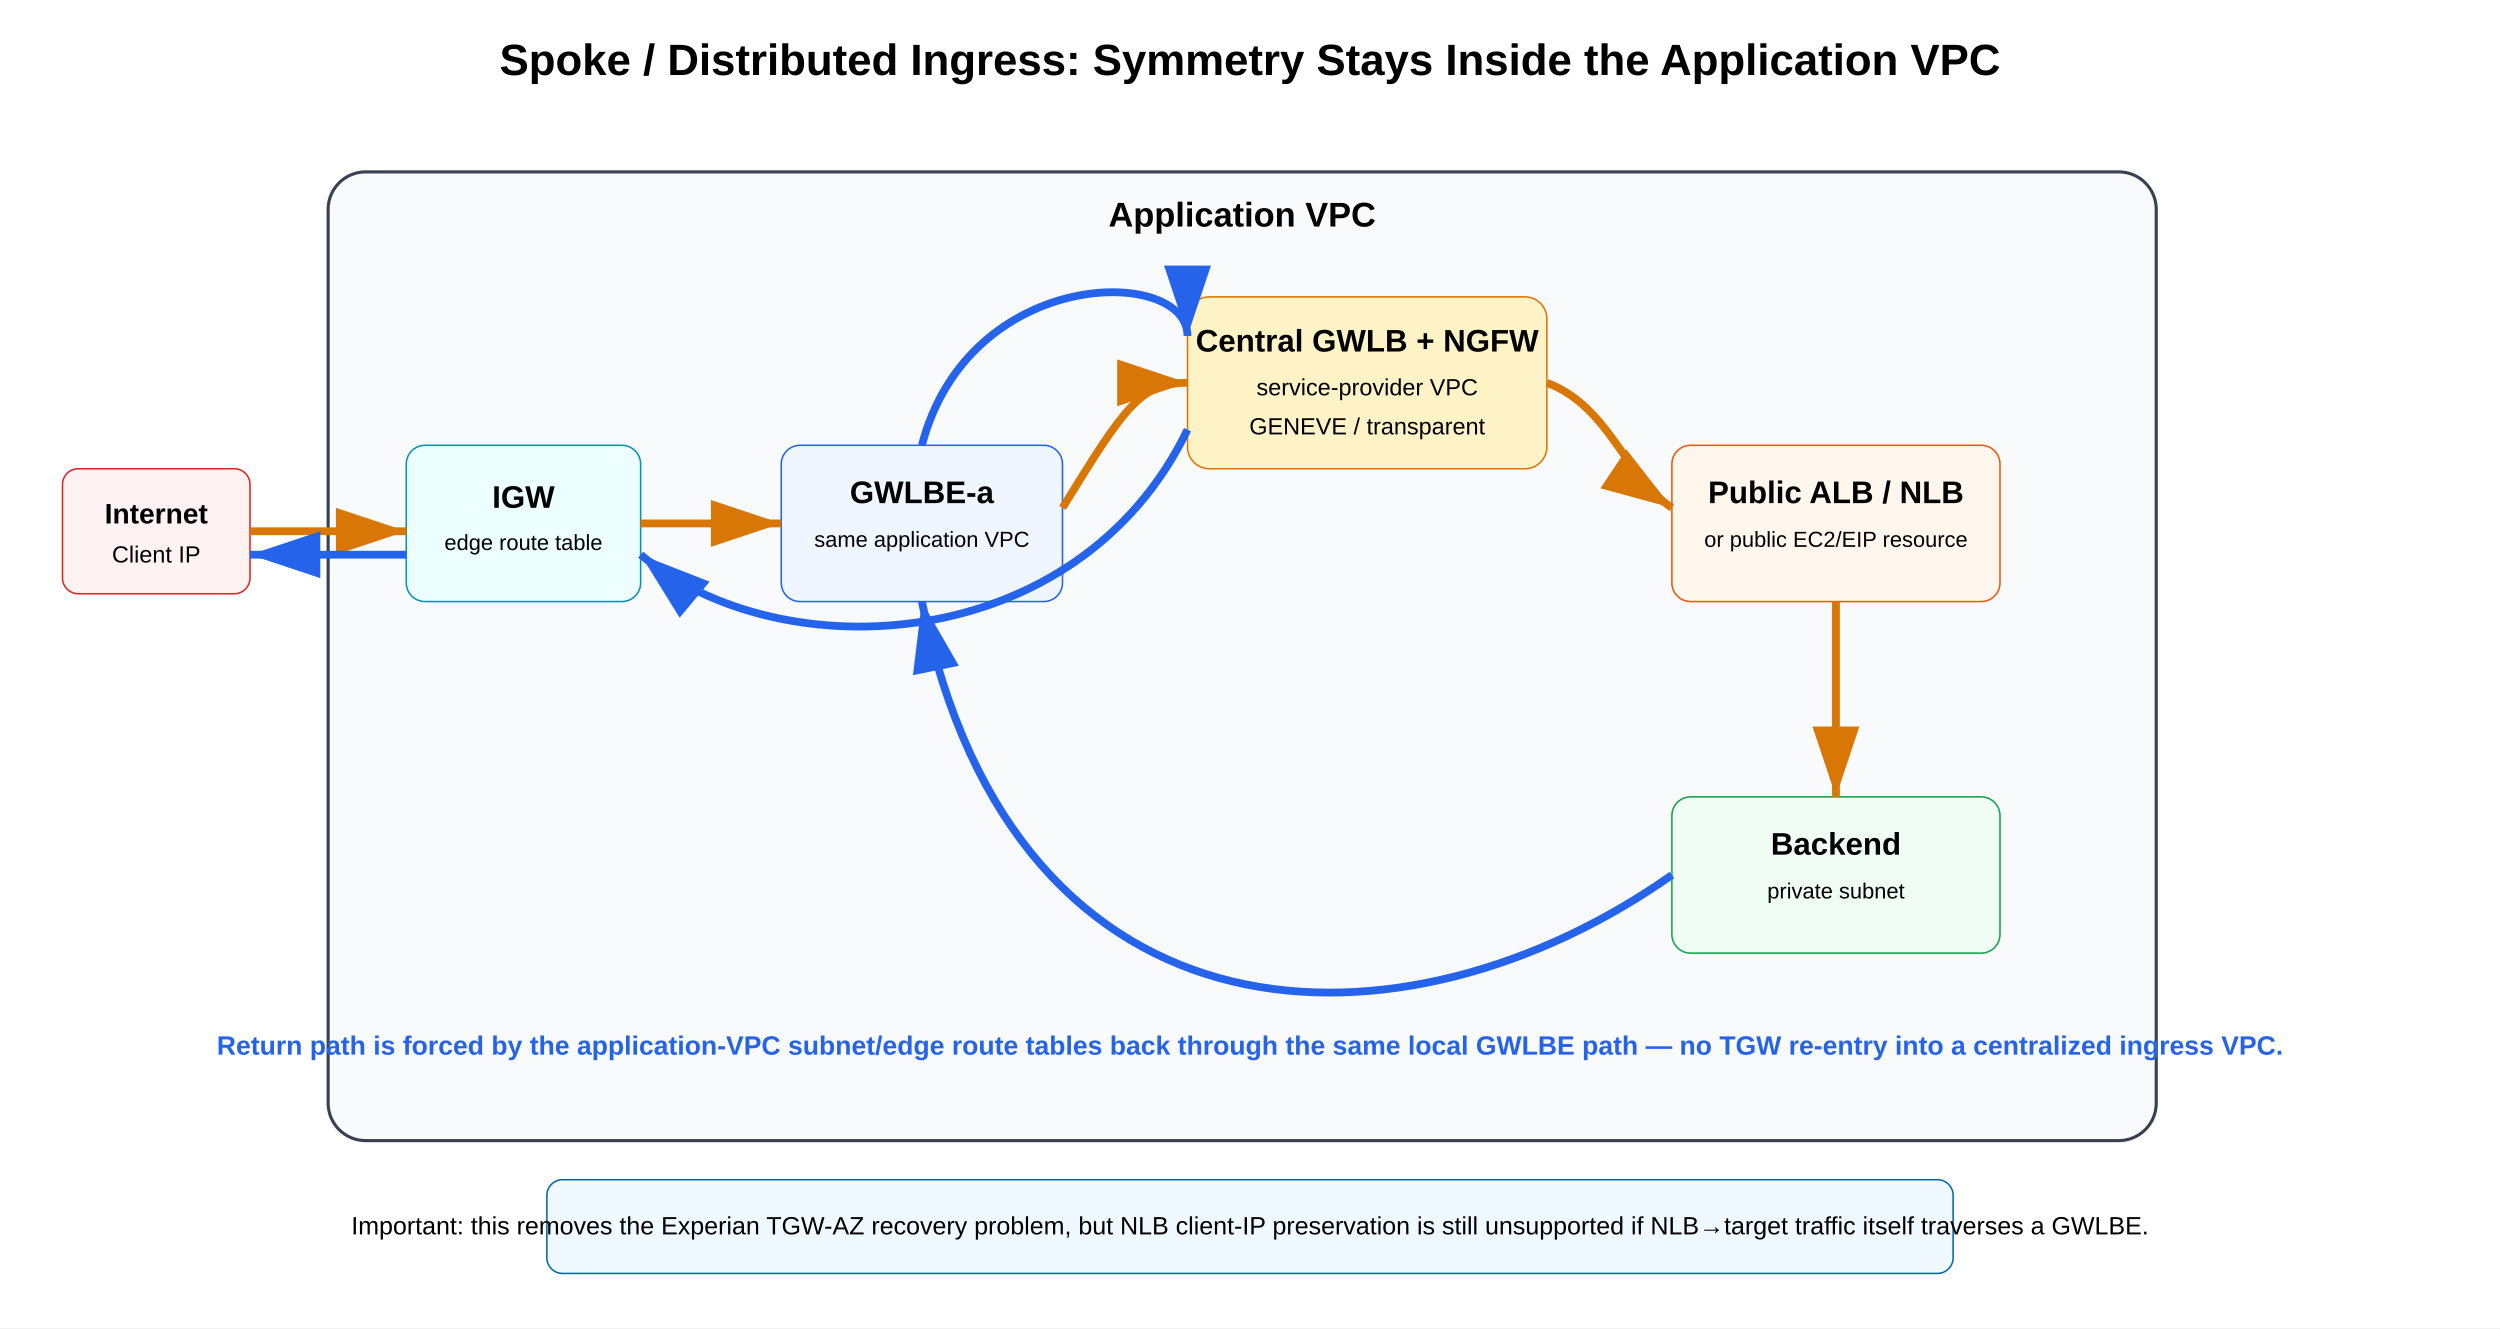
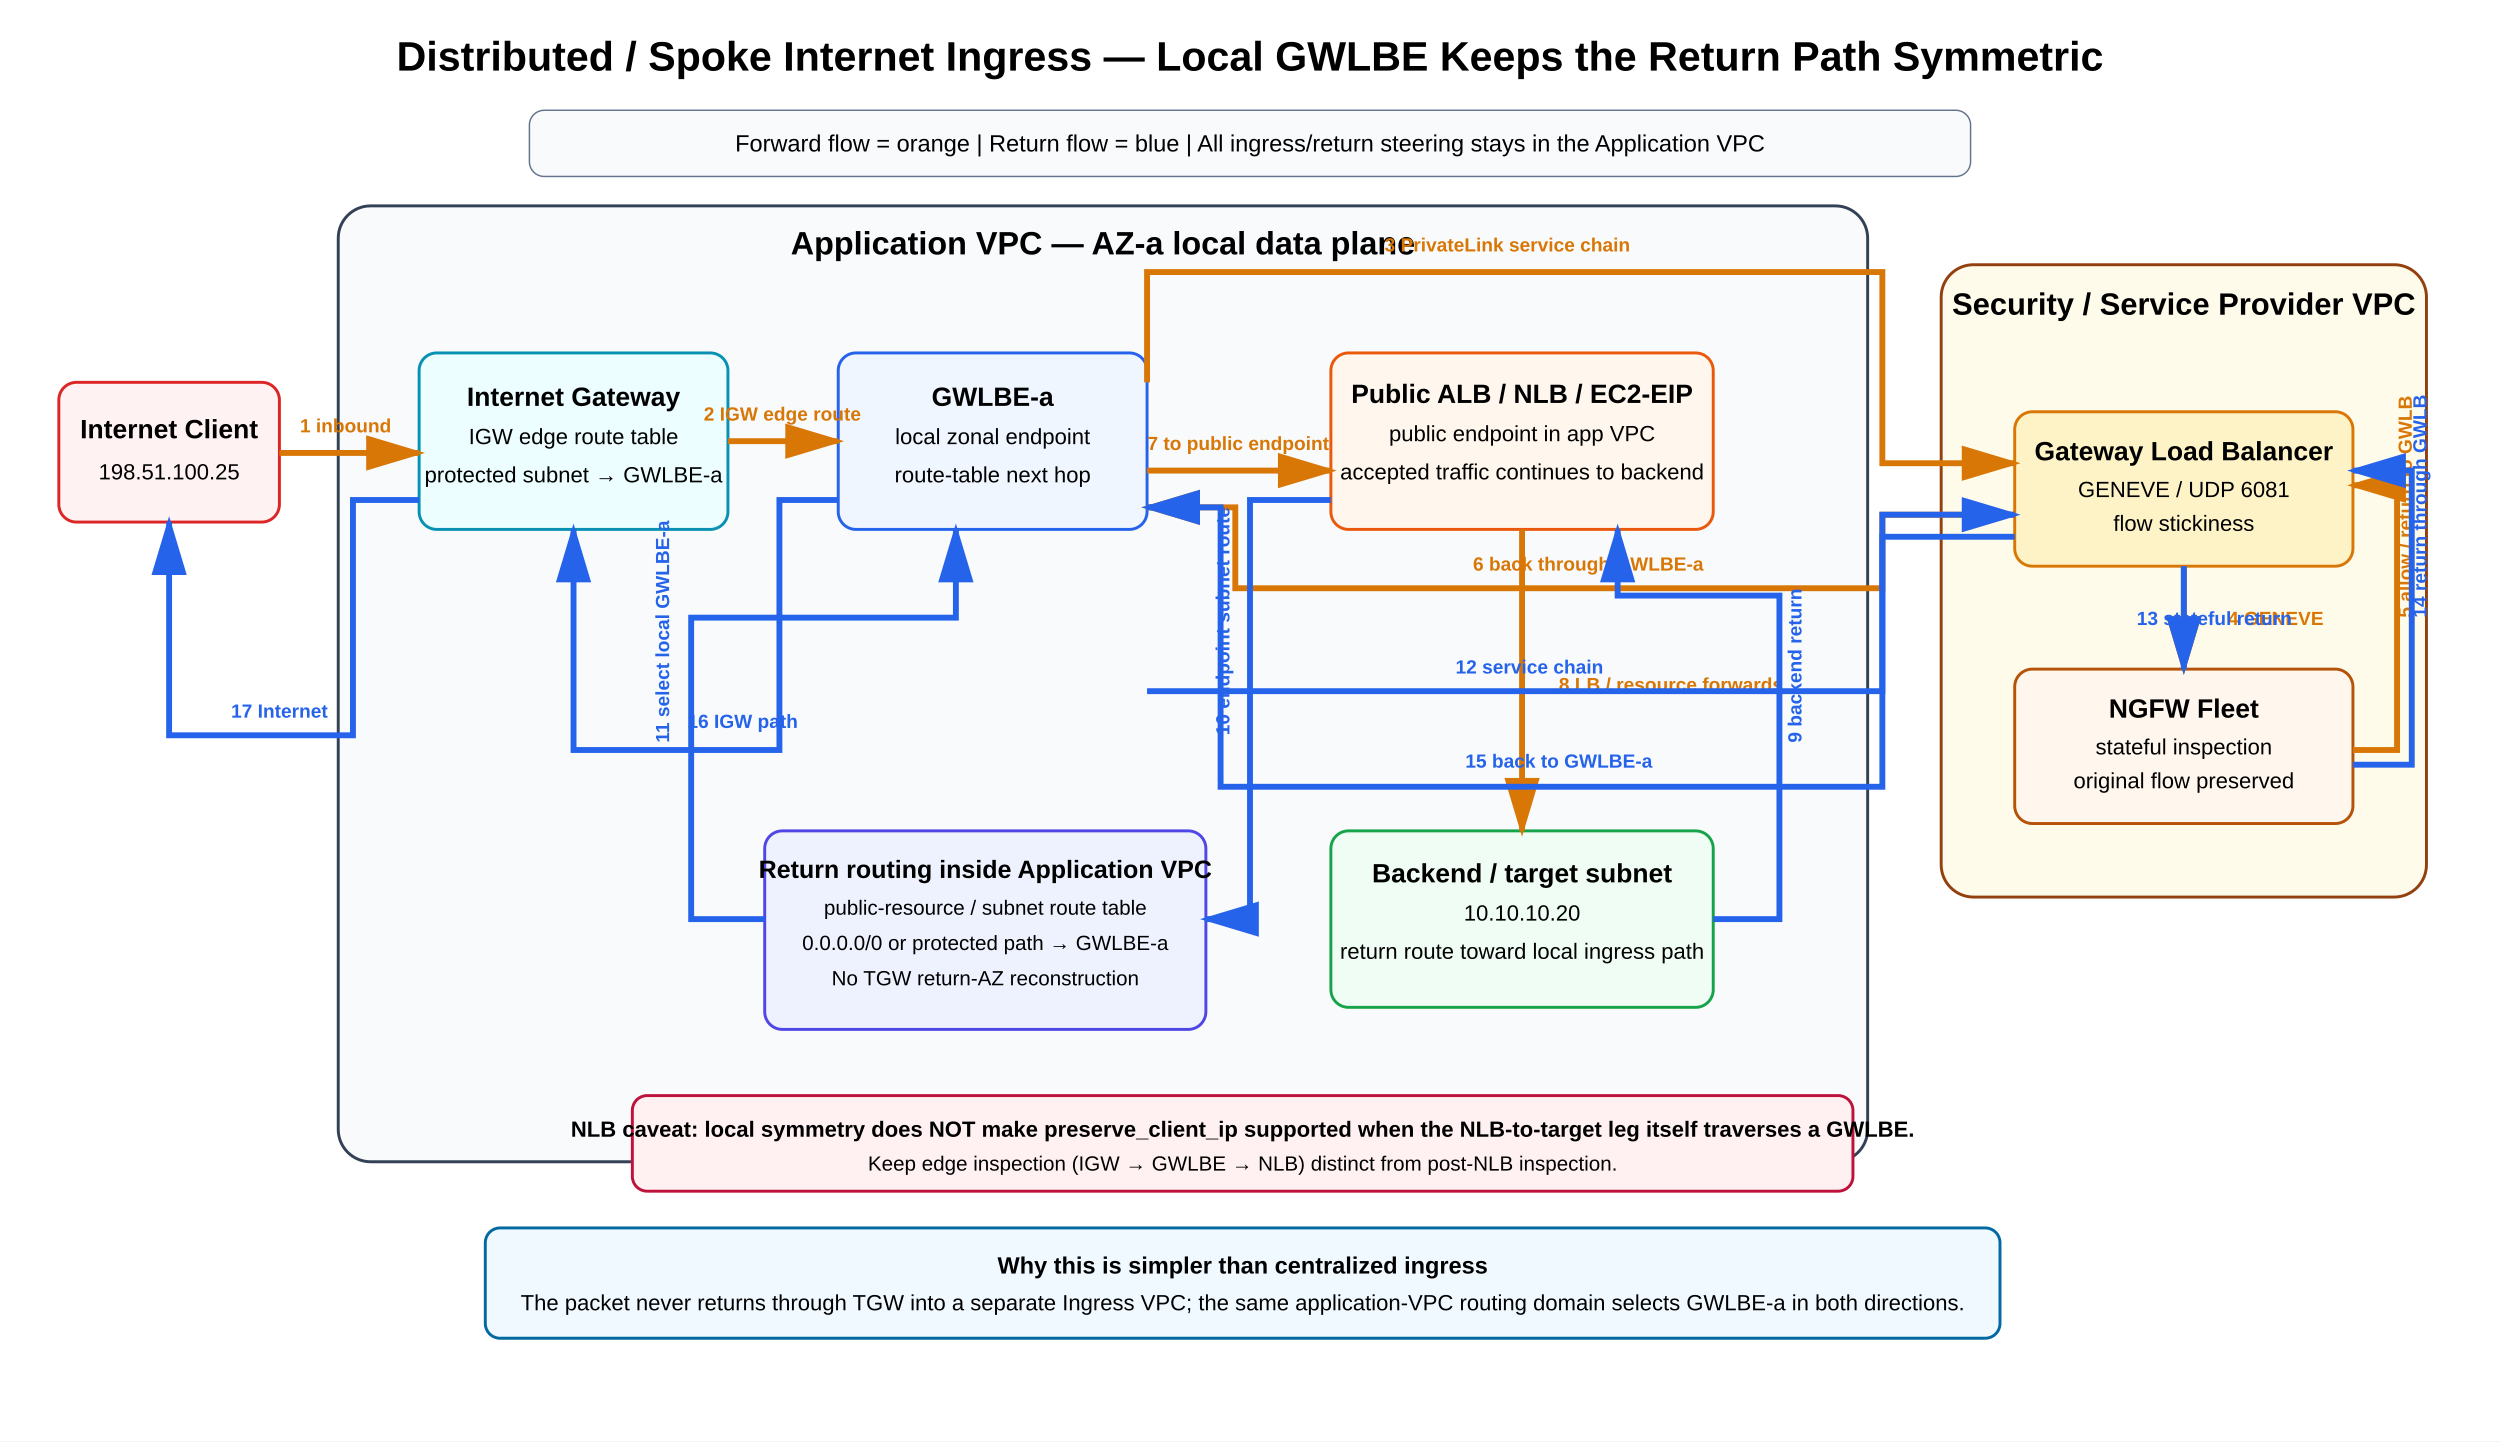
- <svg xmlns="http://www.w3.org/2000/svg" width="1600" height="850" viewBox="0 0 1600 850">
+ <svg xmlns="http://www.w3.org/2000/svg" width="1700" height="980" viewBox="0 0 1700 980">
  <defs>
-     <marker id="a" markerWidth="10" markerHeight="10" refX="9" refY="3" orient="auto">
-       <path d="M0,0 L0,6 L9,3 z" fill="#d97706" />
+     <marker id="fo" markerWidth="10" markerHeight="10" refX="9" refY="3" orient="auto">
+       <path d="M0,0 L10,3 L0,6 Z" fill="#d97706" />
    </marker>
-     <marker id="b" markerWidth="10" markerHeight="10" refX="9" refY="3" orient="auto">
-       <path d="M0,0 L0,6 L9,3 z" fill="#2563eb" />
+     <marker id="rb" markerWidth="10" markerHeight="10" refX="9" refY="3" orient="auto">
+       <path d="M0,0 L10,3 L0,6 Z" fill="#2563eb" />
    </marker>
  </defs>
-   <rect width="1600" height="850" fill="white" />
-   <text x="800" y="48" font-family="Arial" font-size="28" font-weight="700" text-anchor="middle">Spoke / Distributed Ingress: Symmetry Stays Inside the Application VPC</text>
-   <rect x="210" y="110" width="1170" height="620" rx="24" fill="#f8fafc" stroke="#374151" stroke-width="2" />
-   <text x="795" y="145" font-family="Arial" font-size="22" font-weight="700" text-anchor="middle">Application VPC</text>
-   <rect x="40" y="300" width="120" height="80" rx="10" fill="#fef2f2" stroke="#dc2626" />
-   <text x="100" y="335" font-family="Arial" font-size="18" text-anchor="middle" font-weight="700">Internet</text>
-   <text x="100" y="360" font-family="Arial" font-size="15" text-anchor="middle">Client IP</text>
-   <rect x="260" y="285" width="150" height="100" rx="12" fill="#ecfeff" stroke="#0891b2" />
-   <text x="335" y="325" font-family="Arial" font-size="20" text-anchor="middle" font-weight="700">IGW</text>
-   <text x="335" y="352" font-family="Arial" font-size="14" text-anchor="middle">edge route table</text>
-   <rect x="500" y="285" width="180" height="100" rx="12" fill="#eff6ff" stroke="#2563eb" />
-   <text x="590" y="322" font-family="Arial" font-size="20" text-anchor="middle" font-weight="700">GWLBE-a</text>
-   <text x="590" y="350" font-family="Arial" font-size="14" text-anchor="middle">same application VPC</text>
-   <rect x="760" y="190" width="230" height="110" rx="14" fill="#fef3c7" stroke="#d97706" />
-   <text x="875" y="225" font-family="Arial" font-size="20" text-anchor="middle" font-weight="700">Central GWLB + NGFW</text>
-   <text x="875" y="253" font-family="Arial" font-size="15" text-anchor="middle">service-provider VPC</text>
-   <text x="875" y="278" font-family="Arial" font-size="15" text-anchor="middle">GENEVE / transparent</text>
-   <rect x="1070" y="285" width="210" height="100" rx="12" fill="#fff7ed" stroke="#ea580c" />
-   <text x="1175" y="322" font-family="Arial" font-size="20" text-anchor="middle" font-weight="700">Public ALB / NLB</text>
-   <text x="1175" y="350" font-family="Arial" font-size="14" text-anchor="middle">or public EC2/EIP resource</text>
-   <rect x="1070" y="510" width="210" height="100" rx="12" fill="#f0fdf4" stroke="#16a34a" />
-   <text x="1175" y="547" font-family="Arial" font-size="20" text-anchor="middle" font-weight="700">Backend</text>
-   <text x="1175" y="575" font-family="Arial" font-size="14" text-anchor="middle">private subnet</text>
-   <path d="M160 340 H260" stroke="#d97706" stroke-width="5" fill="none" marker-end="url(#a)" />
-   <path d="M410 335 H500" stroke="#d97706" stroke-width="5" fill="none" marker-end="url(#a)" />
-   <path d="M680 325 C720 260,730 245,760 245" stroke="#d97706" stroke-width="5" fill="none" marker-end="url(#a)" />
-   <path d="M990 245 C1030 260,1040 305,1070 325" stroke="#d97706" stroke-width="5" fill="none" marker-end="url(#a)" />
-   <path d="M1175 385 V510" stroke="#d97706" stroke-width="5" fill="none" marker-end="url(#a)" />
-   <path d="M1070 560 C900 680,650 680,590 385" stroke="#2563eb" stroke-width="5" fill="none" marker-end="url(#b)" />
-   <path d="M590 285 C620 170,760 170,760 215" stroke="#2563eb" stroke-width="5" fill="none" marker-end="url(#b)" />
-   <path d="M760 275 C690 420,500 430,410 355" stroke="#2563eb" stroke-width="5" fill="none" marker-end="url(#b)" />
-   <path d="M260 355 H160" stroke="#2563eb" stroke-width="5" fill="none" marker-end="url(#b)" />
-   <text x="800" y="675" font-family="Arial" font-size="17" fill="#2563eb" font-weight="700" text-anchor="middle">Return path is forced by the application-VPC subnet/edge route tables back through the same local GWLBE path — no TGW re-entry into a centralized ingress VPC.</text>
-   <rect x="350" y="755" width="900" height="60" rx="10" fill="#f0f9ff" stroke="#0369a1" />
-   <text x="800" y="790" font-family="Arial" font-size="16" text-anchor="middle">Important: this removes the Experian TGW-AZ recovery problem, but NLB client-IP preservation is still unsupported if NLB→target traffic itself traverses a GWLBE.</text>
+   <rect width="1700" height="980" fill="white" />
+   <text x="850" y="48" text-anchor="middle" font-family="Arial" font-size="28" font-weight="700">Distributed / Spoke Internet Ingress — Local GWLBE Keeps the Return Path Symmetric</text>
+   <rect x="360" y="75" width="980" height="45" rx="10" fill="#f8fafc" stroke="#64748b" />
+   <text x="850" y="103" text-anchor="middle" font-family="Arial" font-size="16">Forward flow = orange   |   Return flow = blue   |   All ingress/return steering stays in the Application VPC</text>
+   <rect x="40" y="260" width="150" height="95" rx="12" fill="#fef2f2" stroke="#dc2626" stroke-width="2" />
+   <text x="115" y="298" text-anchor="middle" font-family="Arial" font-size="18" font-weight="700">Internet Client</text>
+   <text x="115" y="326" text-anchor="middle" font-family="Arial" font-size="15">198.51.100.25</text>
+   <rect x="230" y="140" width="1040" height="650" rx="22" fill="#f8fafc" stroke="#334155" stroke-width="2" />
+   <text x="750" y="173" text-anchor="middle" font-family="Arial" font-size="22" font-weight="700">Application VPC — AZ-a local data plane</text>
+   <rect x="285" y="240" width="210" height="120" rx="12" fill="#ecfeff" stroke="#0891b2" stroke-width="2" />
+   <text x="390" y="276" text-anchor="middle" font-family="Arial" font-size="18" font-weight="700">Internet Gateway</text>
+   <text x="390" y="302" text-anchor="middle" font-family="Arial" font-size="15">IGW edge route table</text>
+   <text x="390" y="328" text-anchor="middle" font-family="Arial" font-size="15">protected subnet → GWLBE-a</text>
+   <rect x="570" y="240" width="210" height="120" rx="12" fill="#eff6ff" stroke="#2563eb" stroke-width="2" />
+   <text x="675" y="276" text-anchor="middle" font-family="Arial" font-size="18" font-weight="700">GWLBE-a</text>
+   <text x="675" y="302" text-anchor="middle" font-family="Arial" font-size="15">local zonal endpoint</text>
+   <text x="675" y="328" text-anchor="middle" font-family="Arial" font-size="15">route-table next hop</text>
+   <rect x="905" y="240" width="260" height="120" rx="12" fill="#fff7ed" stroke="#ea580c" stroke-width="2" />
+   <text x="1035" y="274" text-anchor="middle" font-family="Arial" font-size="18" font-weight="700">Public ALB / NLB / EC2-EIP</text>
+   <text x="1035" y="300" text-anchor="middle" font-family="Arial" font-size="15">public endpoint in app VPC</text>
+   <text x="1035" y="326" text-anchor="middle" font-family="Arial" font-size="15">accepted traffic continues to backend</text>
+   <rect x="905" y="565" width="260" height="120" rx="12" fill="#f0fdf4" stroke="#16a34a" stroke-width="2" />
+   <text x="1035" y="600" text-anchor="middle" font-family="Arial" font-size="18" font-weight="700">Backend / target subnet</text>
+   <text x="1035" y="626" text-anchor="middle" font-family="Arial" font-size="15">10.10.10.20</text>
+   <text x="1035" y="652" text-anchor="middle" font-family="Arial" font-size="15">return route toward local ingress path</text>
+   <rect x="520" y="565" width="300" height="135" rx="12" fill="#eef2ff" stroke="#4f46e5" stroke-width="2" />
+   <text x="670" y="597" text-anchor="middle" font-family="Arial" font-size="17" font-weight="700">Return routing inside Application VPC</text>
+   <text x="670" y="622" text-anchor="middle" font-family="Arial" font-size="14">public-resource / subnet route table</text>
+   <text x="670" y="646" text-anchor="middle" font-family="Arial" font-size="14">0.0.0.0/0 or protected path → GWLBE-a</text>
+   <text x="670" y="670" text-anchor="middle" font-family="Arial" font-size="14">No TGW return-AZ reconstruction</text>
+   <rect x="1320" y="180" width="330" height="430" rx="22" fill="#fffbeb" stroke="#92400e" stroke-width="2" />
+   <text x="1485" y="214" text-anchor="middle" font-family="Arial" font-size="21" font-weight="700">Security / Service Provider VPC</text>
+   <rect x="1370" y="280" width="230" height="105" rx="12" fill="#fef3c7" stroke="#d97706" stroke-width="2" />
+   <text x="1485" y="313" text-anchor="middle" font-family="Arial" font-size="18" font-weight="700">Gateway Load Balancer</text>
+   <text x="1485" y="338" text-anchor="middle" font-family="Arial" font-size="15">GENEVE / UDP 6081</text>
+   <text x="1485" y="361" text-anchor="middle" font-family="Arial" font-size="15">flow stickiness</text>
+   <rect x="1370" y="455" width="230" height="105" rx="12" fill="#fff7ed" stroke="#b45309" stroke-width="2" />
+   <text x="1485" y="488" text-anchor="middle" font-family="Arial" font-size="18" font-weight="700">NGFW Fleet</text>
+   <text x="1485" y="513" text-anchor="middle" font-family="Arial" font-size="15">stateful inspection</text>
+   <text x="1485" y="536" text-anchor="middle" font-family="Arial" font-size="15">original flow preserved</text>
+   <rect x="430" y="745" width="830" height="65" rx="10" fill="#fff1f2" stroke="#be123c" stroke-width="2" />
+   <text x="845" y="773" text-anchor="middle" font-family="Arial" font-size="15" font-weight="700">NLB caveat: local symmetry does NOT make preserve_client_ip supported when the NLB-to-target leg itself traverses a GWLBE.</text>
+   <text x="845" y="796" text-anchor="middle" font-family="Arial" font-size="14">Keep edge inspection (IGW → GWLBE → NLB) distinct from post-NLB inspection.</text>
+   <rect x="330" y="835" width="1030" height="75" rx="10" fill="#f0f9ff" stroke="#0369a1" stroke-width="2" />
+   <text x="845" y="866" text-anchor="middle" font-family="Arial" font-size="16" font-weight="700">Why this is simpler than centralized ingress</text>
+   <text x="845" y="891" text-anchor="middle" font-family="Arial" font-size="15">The packet never returns through TGW into a separate Ingress VPC; the same application-VPC routing domain selects GWLBE-a in both directions.</text>
+   <path d="M190 308 H285" stroke="#d97706" stroke-width="4" fill="none" marker-end="url(#fo)" />
+   <text x="235" y="294" text-anchor="middle" font-family="Arial" font-size="13" font-weight="700" fill="#d97706">1 inbound</text>
+   <path d="M495 300 H570" stroke="#d97706" stroke-width="4" fill="none" marker-end="url(#fo)" />
+   <text x="532" y="286" text-anchor="middle" font-family="Arial" font-size="13" font-weight="700" fill="#d97706">2 IGW edge route</text>
+   <path d="M780 260 V185 H1280 V315 H1370" stroke="#d97706" stroke-width="4" fill="none" marker-end="url(#fo)" />
+   <text x="1025" y="171" text-anchor="middle" font-family="Arial" font-size="13" font-weight="700" fill="#d97706">3 PrivateLink service chain</text>
+   <path d="M1485 385 V455" stroke="#d97706" stroke-width="4" fill="none" marker-end="url(#fo)" />
+   <text x="1515" y="425" font-family="Arial" font-size="13" font-weight="700" fill="#d97706">4 GENEVE</text>
+   <path d="M1600 510 H1630 V330 H1600" stroke="#d97706" stroke-width="4" fill="none" marker-end="url(#fo)" />
+   <text x="1640" y="420" font-family="Arial" font-size="13" font-weight="700" fill="#d97706" transform="rotate(-90 1640 420)">5 allow / return to GWLB</text>
+   <path d="M1370 350 H1280 V400 H840 V345 H780" stroke="#d97706" stroke-width="4" fill="none" marker-end="url(#fo)" />
+   <text x="1080" y="388" text-anchor="middle" font-family="Arial" font-size="13" font-weight="700" fill="#d97706">6 back through GWLBE-a</text>
+   <path d="M780 320 H905" stroke="#d97706" stroke-width="4" fill="none" marker-end="url(#fo)" />
+   <text x="842" y="306" text-anchor="middle" font-family="Arial" font-size="13" font-weight="700" fill="#d97706">7 to public endpoint</text>
+   <path d="M1035 360 V565" stroke="#d97706" stroke-width="4" fill="none" marker-end="url(#fo)" />
+   <text x="1060" y="470" font-family="Arial" font-size="13" font-weight="700" fill="#d97706">8 LB / resource forwards</text>
+   <path d="M1165 625 H1210 V405 H1100 V360" stroke="#2563eb" stroke-width="4" fill="none" marker-end="url(#rb)" />
+   <text x="1225" y="505" font-family="Arial" font-size="13" font-weight="700" fill="#2563eb" transform="rotate(-90 1225 505)">9 backend return</text>
+   <path d="M905 340 H850 V625 H820" stroke="#2563eb" stroke-width="4" fill="none" marker-end="url(#rb)" />
+   <text x="836" y="500" font-family="Arial" font-size="13" font-weight="700" fill="#2563eb" transform="rotate(-90 836 500)">10 endpoint subnet route</text>
+   <path d="M520 625 H470 V420 H650 V360" stroke="#2563eb" stroke-width="4" fill="none" marker-end="url(#rb)" />
+   <text x="455" y="505" font-family="Arial" font-size="13" font-weight="700" fill="#2563eb" transform="rotate(-90 455 505)">11 select local GWLBE-a</text>
+   <path d="M780 470 H1280 V350 H1370" stroke="#2563eb" stroke-width="4" fill="none" marker-end="url(#rb)" />
+   <text x="1040" y="458" text-anchor="middle" font-family="Arial" font-size="13" font-weight="700" fill="#2563eb">12 service chain</text>
+   <path d="M1485 385 V455" stroke="#2563eb" stroke-width="4" fill="none" marker-end="url(#rb)" />
+   <text x="1453" y="425" font-family="Arial" font-size="13" font-weight="700" fill="#2563eb">13 stateful return</text>
+   <path d="M1600 520 H1640 V320 H1600" stroke="#2563eb" stroke-width="4" fill="none" marker-end="url(#rb)" />
+   <text x="1650" y="420" font-family="Arial" font-size="13" font-weight="700" fill="#2563eb" transform="rotate(-90 1650 420)">14 return through GWLB</text>
+   <path d="M1370 365 H1280 V535 H830 V345 H780" stroke="#2563eb" stroke-width="4" fill="none" marker-end="url(#rb)" />
+   <text x="1060" y="522" text-anchor="middle" font-family="Arial" font-size="13" font-weight="700" fill="#2563eb">15 back to GWLBE-a</text>
+   <path d="M570 340 H530 V510 H390 V360" stroke="#2563eb" stroke-width="4" fill="none" marker-end="url(#rb)" />
+   <text x="505" y="495" text-anchor="middle" font-family="Arial" font-size="13" font-weight="700" fill="#2563eb">16 IGW path</text>
+   <path d="M285 340 H240 V500 H115 V355" stroke="#2563eb" stroke-width="4" fill="none" marker-end="url(#rb)" />
+   <text x="190" y="488" text-anchor="middle" font-family="Arial" font-size="13" font-weight="700" fill="#2563eb">17 Internet</text>
</svg>
